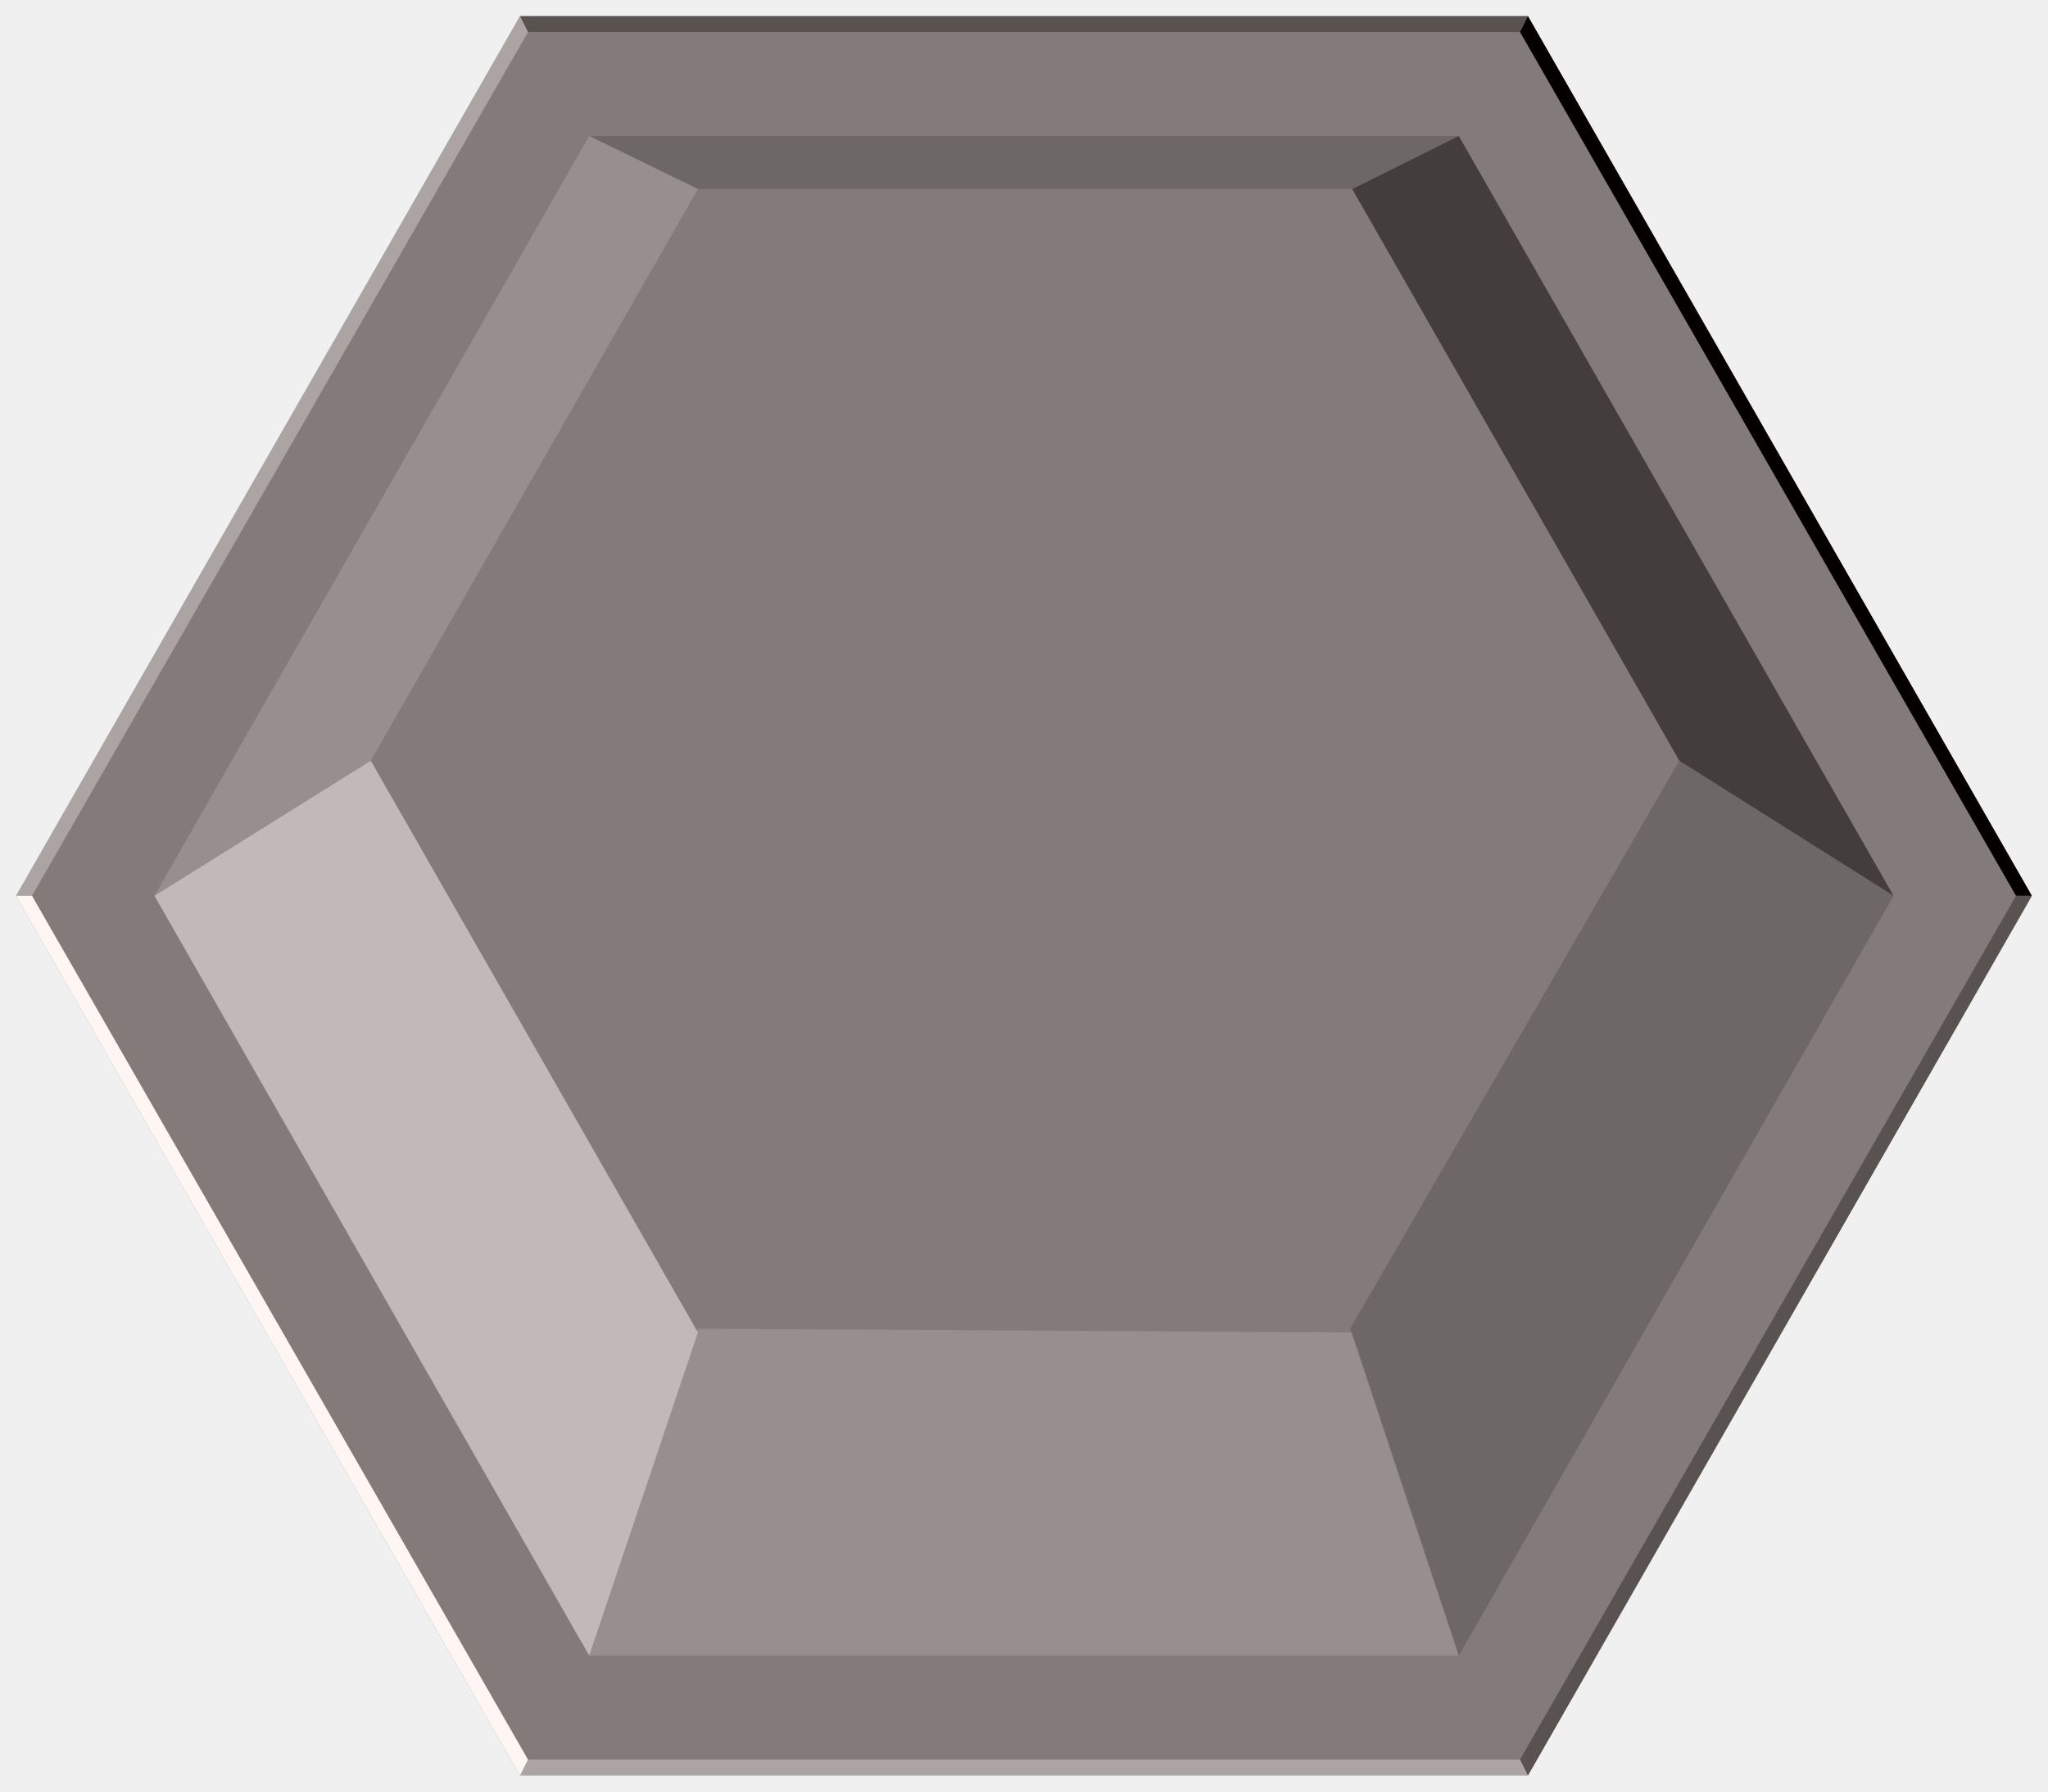
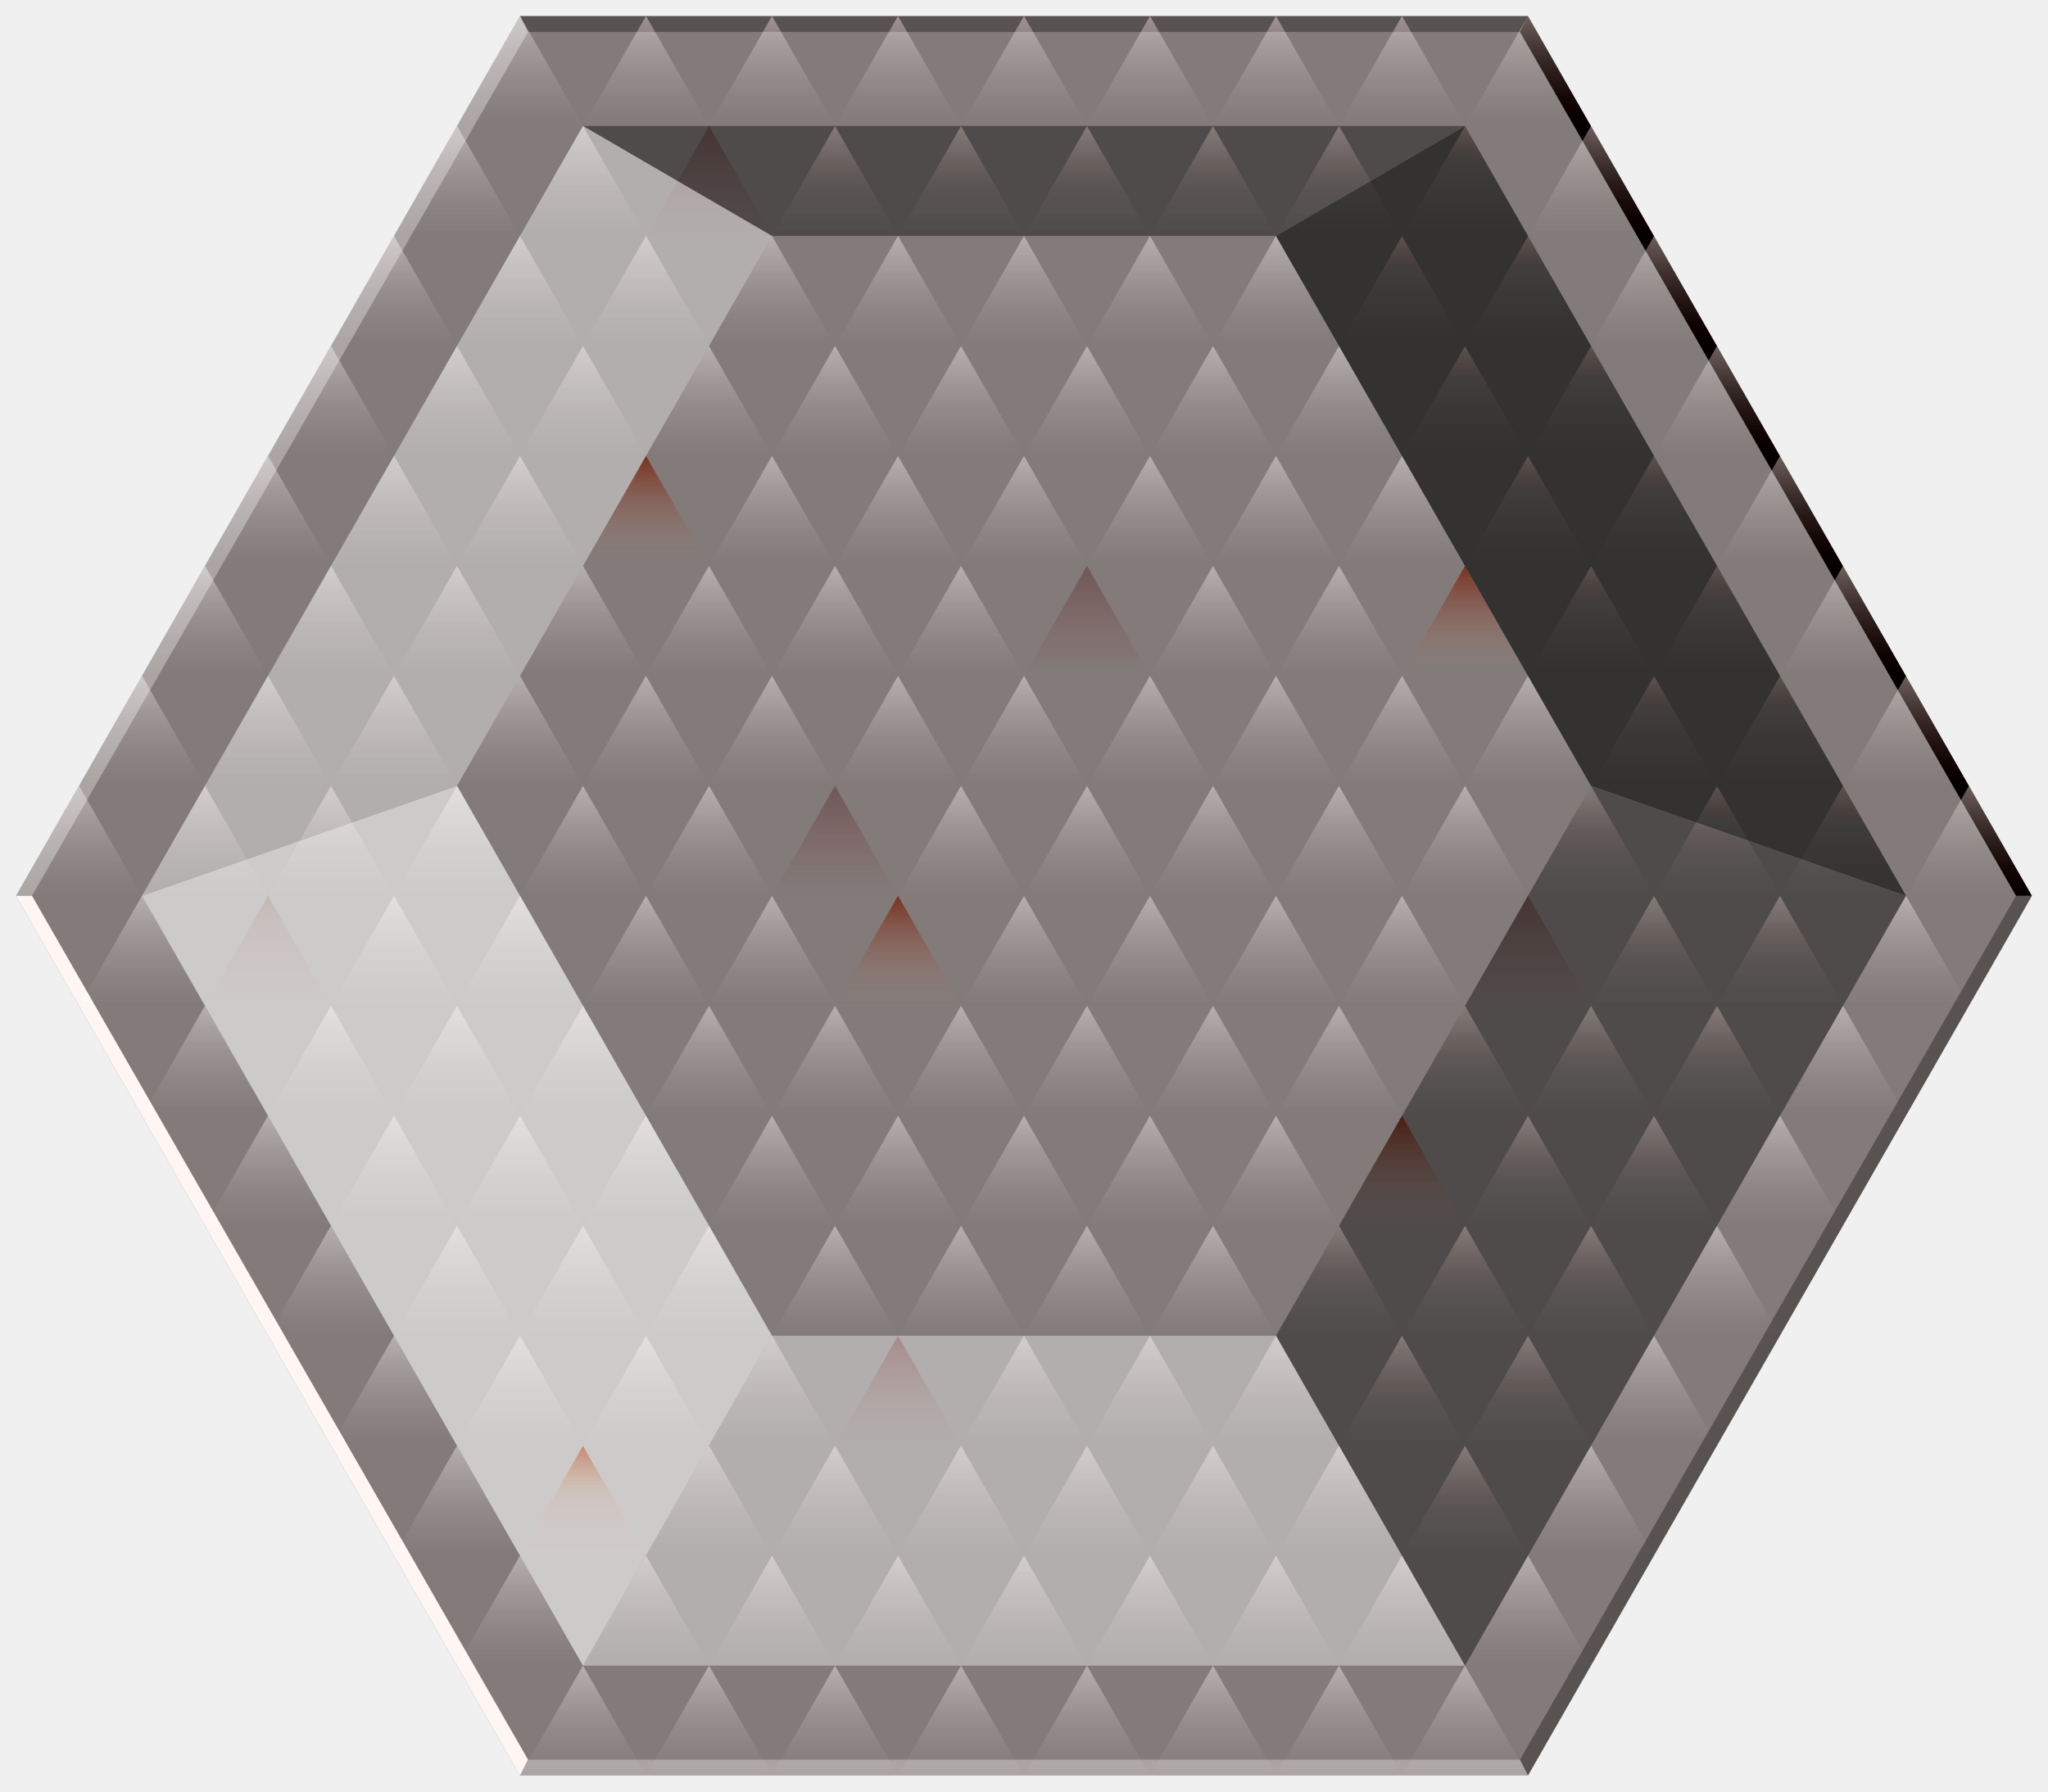
- <svg xmlns="http://www.w3.org/2000/svg" width="256" height="224" viewBox="0 0 256 224" version="1.1" id="svg1">
+ <svg xmlns="http://www.w3.org/2000/svg" xmlns:xlink="http://www.w3.org/1999/xlink" width="256" height="224" viewBox="0 0 256 224" version="1.1" id="svg1">
  <defs id="defs1">
    <clipPath clipPathUnits="userSpaceOnUse" id="clipPath14">
      <path style="fill:#55774f;fill-opacity:1;stroke:none;stroke-width:30.098;stroke-linejoin:round;stroke-opacity:0.4" id="path15" transform="matrix(0.9921875,0,0,1.001342,1,-24.15029)" d="m 256,112 -64,110.851 -128,0 L 0,112 64,1.149 l 128,0 z" />
    </clipPath>
    <clipPath clipPathUnits="userSpaceOnUse" id="clipPath15">
      <path style="fill:#55774f;fill-opacity:1;stroke:none;stroke-width:30.098;stroke-linejoin:round;stroke-opacity:0.4" id="path16" transform="matrix(0.9921875,0,0,1.001342,1,-24.15029)" d="m 256,112 -64,110.851 -128,0 L 0,112 64,1.149 l 128,0 z" />
    </clipPath>
    <clipPath clipPathUnits="userSpaceOnUse" id="clipPath16">
      <path style="fill:#55774f;fill-opacity:1;stroke:none;stroke-width:30.098;stroke-linejoin:round;stroke-opacity:0.4" id="path17" transform="matrix(0.9921875,0,0,1.001342,1,-24.15029)" d="m 256,112 -64,110.851 -128,0 L 0,112 64,1.149 l 128,0 z" />
    </clipPath>
    <clipPath clipPathUnits="userSpaceOnUse" id="clipPath17">
      <path style="fill:#55774f;fill-opacity:1;stroke:none;stroke-width:30.098;stroke-linejoin:round;stroke-opacity:0.4" id="path18" transform="matrix(0.9921875,0,0,1.001342,1,-24.15029)" d="m 256,112 -64,110.851 -128,0 L 0,112 64,1.149 l 128,0 z" />
    </clipPath>
    <clipPath clipPathUnits="userSpaceOnUse" id="clipPath20">
      <path style="fill:#5a4f42;fill-opacity:1;stroke-width:10;stroke-linejoin:round" d="M 1,80 64.5,191 v 32 L 1,112 Z" id="path21" />
    </clipPath>
    <clipPath clipPathUnits="userSpaceOnUse" id="clipPath22">
      <rect style="fill:#000000;fill-opacity:1;stroke:none;stroke-width:4;stroke-linecap:round;stroke-linejoin:round;stroke-dasharray:none;stroke-opacity:1" id="rect23" width="190.5" height="143" x="64.5" y="80" />
    </clipPath>
    <clipPath clipPathUnits="userSpaceOnUse" id="clipPath22-4">
      <rect style="fill:#000000;fill-opacity:1;stroke:none;stroke-width:4;stroke-linecap:round;stroke-linejoin:round;stroke-dasharray:none;stroke-opacity:1" id="rect23-8" width="190.5" height="143" x="64.5" y="80" />
    </clipPath>
    <clipPath clipPathUnits="userSpaceOnUse" id="clipPath14-8">
      <path style="fill:#55774f;fill-opacity:1;stroke:none;stroke-width:30.098;stroke-linejoin:round;stroke-opacity:0.4" id="path15-2" transform="matrix(0.9921875,0,0,1.001342,1,-24.15029)" d="m 256,112 -64,110.851 -128,0 L 0,112 64,1.149 l 128,0 z" />
    </clipPath>
    <clipPath clipPathUnits="userSpaceOnUse" id="clipPath15-4">
      <path style="fill:#55774f;fill-opacity:1;stroke:none;stroke-width:30.098;stroke-linejoin:round;stroke-opacity:0.4" id="path16-5" transform="matrix(0.9921875,0,0,1.001342,1,-24.15029)" d="m 256,112 -64,110.851 -128,0 L 0,112 64,1.149 l 128,0 z" />
    </clipPath>
    <clipPath clipPathUnits="userSpaceOnUse" id="clipPath17-5">
      <path style="fill:#55774f;fill-opacity:1;stroke:none;stroke-width:30.098;stroke-linejoin:round;stroke-opacity:0.4" id="path18-1" transform="matrix(0.9921875,0,0,1.001342,1,-24.15029)" d="m 256,112 -64,110.851 -128,0 L 0,112 64,1.149 l 128,0 z" />
    </clipPath>
    <clipPath clipPathUnits="userSpaceOnUse" id="clipPath16-7">
      <path style="fill:#55774f;fill-opacity:1;stroke:none;stroke-width:30.098;stroke-linejoin:round;stroke-opacity:0.4" id="path17-1" transform="matrix(0.9921875,0,0,1.001342,1,-24.15029)" d="m 256,112 -64,110.851 -128,0 L 0,112 64,1.149 l 128,0 z" />
    </clipPath>
    <clipPath clipPathUnits="userSpaceOnUse" id="clipPath20-1">
      <path style="fill:#5a4f42;fill-opacity:1;stroke-width:10;stroke-linejoin:round" d="M 1,80 64.5,191 v 32 L 1,112 Z" id="path21-5" />
    </clipPath>
+     <linearGradient xlink:href="#linearGradient44" id="linearGradient45" x1="128" y1="112" x2="128" y2="125.75" gradientUnits="userSpaceOnUse" />
+     <linearGradient id="linearGradient44">
+       <stop style="stop-color:#b6b6b6;stop-opacity:1;" offset="0" id="stop464" />
+       <stop style="stop-color:#999999;stop-opacity:0;" offset="1" id="stop465" />
+     </linearGradient>
+     <linearGradient xlink:href="#linearGradient44-2" id="linearGradient168" gradientUnits="userSpaceOnUse" gradientTransform="translate(-15.75,55)" x1="128" y1="112" x2="128" y2="125.75" />
+     <linearGradient id="linearGradient44-2">
+       <stop style="stop-color:#522626;stop-opacity:0.418;" offset="0" id="stop462" />
+       <stop style="stop-color:#813b3b;stop-opacity:0;" offset="1" id="stop463" />
+     </linearGradient>
+     <linearGradient xlink:href="#linearGradient44-1" id="linearGradient448" gradientUnits="userSpaceOnUse" gradientTransform="translate(47.25,27.5)" x1="128" y1="112" x2="128" y2="125.75" />
+     <linearGradient id="linearGradient44-1">
+       <stop style="stop-color:#773220;stop-opacity:1;" offset="0" id="stop44" />
+       <stop style="stop-color:#a4857c;stop-opacity:0;" offset="1" id="stop45" />
+     </linearGradient>
  </defs>
  <g id="layer1">
    <g id="g3-2-0">
      <rect style="fill:#ffffff;fill-opacity:0.004;stroke-width:10;stroke-linejoin:round" id="rect2-2-2" width="1" height="1" x="0" y="223" />
      <rect style="fill:#ffffff;fill-opacity:0.004;stroke-width:10;stroke-linejoin:round" id="rect3-1-8" width="1" height="1" x="255" y="223" />
    </g>
    <path style="fill:#827b7a;fill-opacity:1;stroke:none;stroke-width:30.354;stroke-linejoin:round;stroke-opacity:1" id="path1-6" d="m 256,112 -64,110.851 -128,0 L 0,112 64,1.149 l 128,0 z" transform="matrix(0.984375,0,0,0.9923208,2,0.8600732)" />
+     <g id="g478" style="display:inline">
+       <path style="mix-blend-mode:overlay;fill:url(#linearGradient45);fill-opacity:1;stroke:none;stroke-linecap:round" d="m 128,112 -7.875,13.75 h 15.75 z" id="path1" />
+       <path style="mix-blend-mode:overlay;fill:url(#linearGradient168);fill-opacity:1;stroke:none;stroke-linecap:round" d="m 112.25,167 -7.875,13.75 h 15.75 z" id="path166" />
+       <path style="fill:url(#linearGradient448);fill-opacity:1;stroke:none;stroke-linecap:round" d="m 175.25,139.5 -7.875,13.75 h 15.75 z" id="path422" />
+       <use x="0" y="0" xlink:href="#path1" id="use1" transform="translate(-7.875,13.75)" />
+       <use x="0" y="0" xlink:href="#path1" id="use2" transform="translate(7.875,13.75)" />
+       <use x="0" y="0" xlink:href="#path1" id="use3" transform="translate(-15.75,27.5)" />
+       <use x="0" y="0" xlink:href="#path1" id="use4" transform="translate(0,27.5)" />
+       <use x="0" y="0" xlink:href="#path1" id="use5" transform="translate(15.75,27.5)" />
+       <use x="0" y="0" xlink:href="#path1" id="use6" transform="translate(-23.625,41.25)" />
+       <use x="0" y="0" xlink:href="#path1" id="use7" transform="translate(-7.875,41.25)" />
+       <use x="0" y="0" xlink:href="#path1" id="use8" transform="translate(7.875,41.25)" />
+       <use x="0" y="0" xlink:href="#path1" id="use9" transform="translate(23.625,41.25)" />
+       <use x="0" y="0" xlink:href="#path1" id="use10" transform="translate(31.5,55)" />
+       <use x="0" y="0" xlink:href="#path1" id="use11" transform="translate(23.625,68.75)" />
+       <use x="0" y="0" xlink:href="#path1" id="use12" transform="translate(39.375,68.75)" />
+       <use x="0" y="0" xlink:href="#path1" id="use13" transform="translate(15.75,82.5)" />
+       <use x="0" y="0" xlink:href="#path1" id="use14" transform="translate(31.5,82.5)" />
+       <use x="0" y="0" xlink:href="#path1" id="use15" transform="translate(47.25,82.5)" />
+       <use x="0" y="0" xlink:href="#path1" id="use16" transform="translate(55.125,96.25)" />
+       <use x="0" y="0" xlink:href="#path1" id="use17" transform="translate(7.875,96.25)" />
+       <use x="0" y="0" xlink:href="#path1" id="use18" transform="translate(23.625,96.25)" />
+       <use x="0" y="0" xlink:href="#path1" id="use19" transform="translate(39.375,96.25)" />
+       <use x="0" y="0" xlink:href="#path1" id="use20" transform="translate(0,55)" />
+       <use x="0" y="0" xlink:href="#path1" id="use21" transform="translate(15.75,55)" />
+       <use x="0" y="0" xlink:href="#path1" id="use22" transform="translate(-7.875,68.75)" />
+       <use x="0" y="0" xlink:href="#path1" id="use23" transform="translate(7.875,68.75)" />
+       <use x="0" y="0" xlink:href="#path1" id="use24" transform="translate(-15.75,82.5)" />
+       <use x="0" y="0" xlink:href="#path1" id="use25" transform="translate(0,82.5)" />
+       <use x="0" y="0" xlink:href="#path1" id="use26" transform="translate(-23.625,96.25)" />
+       <use x="0" y="0" xlink:href="#path1" id="use27" transform="translate(-7.875,96.25)" />
+       <use x="0" y="0" xlink:href="#path1" id="use28" transform="translate(-31.5,55)" />
+       <use x="0" y="0" xlink:href="#path1" id="use29" transform="translate(-23.625,68.75)" />
+       <use x="0" y="0" xlink:href="#path1" id="use30" transform="translate(-39.375,68.75)" />
+       <use x="0" y="0" xlink:href="#path1" id="use31" transform="translate(-31.5,82.5)" />
+       <use x="0" y="0" xlink:href="#path1" id="use32" transform="translate(-47.25,82.5)" />
+       <use x="0" y="0" xlink:href="#path1" id="use33" transform="translate(-55.125,96.25)" />
+       <use x="0" y="0" xlink:href="#path1" id="use34" transform="translate(-39.375,96.25)" />
+       <use x="0" y="0" xlink:href="#path1" id="use35" transform="translate(47.25,-110)" />
+       <use x="0" y="0" xlink:href="#path1" id="use36" transform="translate(0,-110)" />
+       <use x="0" y="0" xlink:href="#path1" id="use37" transform="translate(15.75,-110)" />
+       <use x="0" y="0" xlink:href="#path1" id="use38" transform="translate(31.5,-110)" />
+       <use x="0" y="0" xlink:href="#path1" id="use39" transform="translate(-31.5,-110)" />
+       <use x="0" y="0" xlink:href="#path1" id="use40" transform="translate(-15.75,-110)" />
+       <use x="0" y="0" xlink:href="#path1" id="use41" transform="translate(-63,-110)" />
+       <use x="0" y="0" xlink:href="#path1" id="use42" transform="translate(-47.25,-110)" />
+       <use x="0" y="0" xlink:href="#path1" id="use43" transform="translate(63,-110)" />
+       <use x="0" y="0" xlink:href="#path1" id="use45" transform="translate(7.875,-96.25)" />
+       <use x="0" y="0" xlink:href="#path1" id="use46" transform="translate(23.625,-96.25)" />
+       <use x="0" y="0" xlink:href="#path1" id="use47" transform="translate(39.375,-96.25)" />
+       <use x="0" y="0" xlink:href="#path1" id="use48" transform="translate(-23.625,-96.25)" />
+       <use x="0" y="0" xlink:href="#path1" id="use49" transform="translate(-7.875,-96.25)" />
+       <use x="0" y="0" xlink:href="#path1" id="use50" transform="translate(-55.125,-96.25)" />
+       <use x="0" y="0" xlink:href="#path1" id="use51" transform="translate(31.5,-82.5)" />
+       <use x="0" y="0" xlink:href="#path1" id="use52" transform="translate(-15.75,-82.5)" />
+       <use x="0" y="0" xlink:href="#path1" id="use53" transform="translate(0,-82.5)" />
+       <use x="0" y="0" xlink:href="#path1" id="use54" transform="translate(15.75,-82.5)" />
+       <use x="0" y="0" xlink:href="#path1" id="use55" transform="translate(-47.25,-82.5)" />
+       <use x="0" y="0" xlink:href="#path1" id="use56" transform="translate(-31.5,-82.5)" />
+       <use x="0" y="0" xlink:href="#path1" id="use57" transform="translate(55.125,-96.25)" />
+       <use x="0" y="0" xlink:href="#path1" id="use58" transform="translate(47.25,-82.5)" />
+       <use x="0" y="0" xlink:href="#path1" id="use59" transform="translate(39.375,-68.75)" />
+       <use x="0" y="0" xlink:href="#path1" id="use60" transform="translate(-7.875,-68.75)" />
+       <use x="0" y="0" xlink:href="#path1" id="use61" transform="translate(7.875,-68.75)" />
+       <use x="0" y="0" xlink:href="#path1" id="use62" transform="translate(23.625,-68.75)" />
+       <use x="0" y="0" xlink:href="#path1" id="use63" transform="translate(-39.375,-68.75)" />
+       <use x="0" y="0" xlink:href="#path1" id="use64" transform="translate(-23.625,-68.75)" />
+       <use x="0" y="0" xlink:href="#path1" id="use65" transform="translate(47.25,-55)" />
+       <use x="0" y="0" xlink:href="#path1" id="use66" transform="translate(0,-55)" />
+       <use x="0" y="0" xlink:href="#path1" id="use67" transform="translate(15.75,-55)" />
+       <use x="0" y="0" xlink:href="#path1" id="use68" transform="translate(31.5,-55)" />
+       <use x="0" y="0" xlink:href="#path1" id="use69" transform="translate(-31.5,-55)" />
+       <use x="0" y="0" xlink:href="#path1" id="use70" transform="translate(-15.75,-55)" />
+       <use x="0" y="0" xlink:href="#path1" id="use71" transform="translate(23.625,-41.25)" />
+       <use x="0" y="0" xlink:href="#path1" id="use72" transform="translate(39.375,-41.25)" />
+       <use x="0" y="0" xlink:href="#path1" id="use73" transform="translate(-23.625,-41.25)" />
+       <use x="0" y="0" xlink:href="#path1" id="use74" transform="translate(-7.875,-41.25)" />
+       <use x="0" y="0" xlink:href="#path1" id="use75" transform="translate(70.875,-96.25)" />
+       <use x="0" y="0" xlink:href="#path1" id="use76" transform="translate(63,-82.5)" />
+       <use x="0" y="0" xlink:href="#path1" id="use77" transform="translate(78.75,-82.5)" />
+       <use x="0" y="0" xlink:href="#path1" id="use78" transform="translate(86.625,-68.75)" />
+       <use x="0" y="0" xlink:href="#path1" id="use79" transform="translate(55.125,-68.75)" />
+       <use x="0" y="0" xlink:href="#path1" id="use80" transform="translate(70.875,-68.75)" />
+       <use x="0" y="0" xlink:href="#path1" id="use81" transform="translate(94.5,-55)" />
+       <use x="0" y="0" xlink:href="#path1" id="use82" transform="translate(63,-55)" />
+       <use x="0" y="0" xlink:href="#path1" id="use83" transform="translate(78.75,-55)" />
+       <use x="0" y="0" xlink:href="#path1" id="use84" transform="translate(102.375,-41.25)" />
+       <use x="0" y="0" xlink:href="#path1" id="use85" transform="translate(70.875,-41.25)" />
+       <use x="0" y="0" xlink:href="#path1" id="use86" transform="translate(86.625,-41.25)" />
+       <use x="0" y="0" xlink:href="#path1" id="use87" transform="translate(-70.875,-96.25)" />
+       <use x="0" y="0" xlink:href="#path1" id="use88" transform="translate(-63,-82.5)" />
+       <use x="0" y="0" xlink:href="#path1" id="use89" transform="translate(-78.75,-82.5)" />
+       <use x="0" y="0" xlink:href="#path1" id="use90" transform="translate(-55.125,-68.75)" />
+       <use x="0" y="0" xlink:href="#path1" id="use91" transform="translate(-70.875,-68.75)" />
+       <use x="0" y="0" xlink:href="#path1" id="use92" transform="translate(-86.625,-68.75)" />
+       <use x="0" y="0" xlink:href="#path1" id="use93" transform="translate(-63,-55)" />
+       <use x="0" y="0" xlink:href="#path1" id="use94" transform="translate(-78.75,-55)" />
+       <use x="0" y="0" xlink:href="#path1" id="use95" transform="translate(-94.5,-55)" />
+       <use x="0" y="0" xlink:href="#path1" id="use96" transform="translate(-39.375,-41.25)" />
+       <use x="0" y="0" xlink:href="#path1" id="use97" transform="translate(-86.625,-41.25)" />
+       <use x="0" y="0" xlink:href="#path1" id="use98" transform="translate(-70.875,-41.25)" />
+       <use x="0" y="0" xlink:href="#path1" id="use99" transform="translate(-55.125,-41.25)" />
+       <use x="0" y="0" xlink:href="#path1" id="use101" transform="translate(-102.375,-41.25)" />
+       <use x="0" y="0" xlink:href="#path1" id="use102" transform="translate(-31.5,-27.5)" />
+       <use x="0" y="0" xlink:href="#path1" id="use103" transform="translate(-15.75,-27.5)" />
+       <use x="0" y="0" xlink:href="#path1" id="use104" transform="translate(-47.25,-27.5)" />
+       <use x="0" y="0" xlink:href="#path1" id="use105" transform="translate(-94.5,-27.5)" />
+       <use x="0" y="0" xlink:href="#path1" id="use106" transform="translate(-78.75,-27.5)" />
+       <use x="0" y="0" xlink:href="#path1" id="use107" transform="translate(-63,-27.5)" />
+       <use x="0" y="0" xlink:href="#path1" id="use108" transform="translate(-110.25,-27.5)" />
+       <use x="0" y="0" xlink:href="#path1" id="use109" transform="translate(-39.375,-13.75)" />
+       <use x="0" y="0" xlink:href="#path1" id="use110" transform="translate(-55.125,-13.75)" />
+       <use x="0" y="0" xlink:href="#path1" id="use111" transform="translate(-102.375,-13.75)" />
+       <use x="0" y="0" xlink:href="#path1" id="use112" transform="translate(-86.625,-13.75)" />
+       <use x="0" y="0" xlink:href="#path1" id="use113" transform="translate(-70.875,-13.75)" />
+       <use x="0" y="0" xlink:href="#path1" id="use114" transform="translate(-118.125,-13.75)" />
+       <use x="0" y="0" xlink:href="#path1" id="use115" transform="translate(-110.25)" />
+       <use x="0" y="0" xlink:href="#path1" id="use116" transform="translate(-47.25)" />
+       <use x="0" y="0" xlink:href="#path1" id="use117" transform="translate(-63)" />
+       <use x="0" y="0" xlink:href="#path1" id="use118" transform="translate(-78.75)" />
+       <use x="0" y="0" xlink:href="#path1" id="use119" transform="translate(-31.5)" />
+       <use x="0" y="0" xlink:href="#path1" id="use120" transform="translate(-7.875,-13.75)" />
+       <use x="0" y="0" xlink:href="#path1" id="use121" transform="translate(0,-27.5)" />
+       <use x="0" y="0" xlink:href="#path1" id="use122" transform="translate(15.75,-27.5)" />
+       <use x="0" y="0" xlink:href="#path1" id="use123" transform="translate(7.875,-13.75)" />
+       <use x="0" y="0" xlink:href="#path1" id="use124" transform="translate(31.5,-27.5)" />
+       <use x="0" y="0" xlink:href="#path1" id="use125" transform="translate(23.625,-13.75)" />
+       <use x="0" y="0" xlink:href="#path1" id="use126" transform="translate(15.75)" />
+       <use x="0" y="0" xlink:href="#path1" id="use127" transform="translate(47.25,-27.5)" />
+       <use x="0" y="0" xlink:href="#path1" id="use128" transform="translate(39.375,-13.75)" />
+       <use x="0" y="0" xlink:href="#path1" id="use129" transform="translate(31.5)" />
+       <use x="0" y="0" xlink:href="#path1" id="use130" transform="translate(23.625,13.75)" />
+       <use x="0" y="0" xlink:href="#path1" id="use131" transform="translate(31.5,27.5)" />
+       <use x="0" y="0" xlink:href="#path1" id="use132" transform="translate(63,-27.5)" />
+       <use x="0" y="0" xlink:href="#path1" id="use133" transform="translate(55.125,-13.75)" />
+       <use x="0" y="0" xlink:href="#path1" id="use134" transform="translate(47.25)" />
+       <use x="0" y="0" xlink:href="#path1" id="use135" transform="translate(39.375,13.75)" />
+       <use x="0" y="0" xlink:href="#path1" id="use136" transform="translate(39.375,41.25)" />
+       <use x="0" y="0" xlink:href="#path1" id="use137" transform="translate(78.75,-27.5)" />
+       <use x="0" y="0" xlink:href="#path1" id="use138" transform="translate(70.875,-13.75)" />
+       <use x="0" y="0" xlink:href="#path1" id="use139" transform="translate(55.125,13.75)" />
+       <use x="0" y="0" xlink:href="#path1" id="use140" transform="translate(55.125,41.25)" />
+       <use x="0" y="0" xlink:href="#path1" id="use141" transform="translate(47.25,55)" />
+       <use x="0" y="0" xlink:href="#path1" id="use142" transform="translate(63,27.5)" />
+       <use x="0" y="0" xlink:href="#path1" id="use143" transform="translate(94.5,-27.5)" />
+       <use x="0" y="0" xlink:href="#path1" id="use144" transform="translate(86.625,-13.75)" />
+       <use x="0" y="0" xlink:href="#path1" id="use145" transform="translate(78.75)" />
+       <use x="0" y="0" xlink:href="#path1" id="use146" transform="translate(70.875,13.75)" />
+       <use x="0" y="0" xlink:href="#path1" id="use147" transform="translate(55.125,68.75)" />
+       <use x="0" y="0" xlink:href="#path1" id="use148" transform="translate(70.875,41.25)" />
+       <use x="0" y="0" xlink:href="#path1" id="use149" transform="translate(63,55)" />
+       <use x="0" y="0" xlink:href="#path1" id="use150" transform="translate(78.75,27.5)" />
+       <use x="0" y="0" xlink:href="#path1" id="use151" transform="translate(110.25,-27.5)" />
+       <use x="0" y="0" xlink:href="#path1" id="use152" transform="translate(102.375,-13.75)" />
+       <use x="0" y="0" xlink:href="#path1" id="use153" transform="translate(94.5)" />
+       <use x="0" y="0" xlink:href="#path1" id="use154" transform="translate(86.625,13.75)" />
+       <use x="0" y="0" xlink:href="#path1" id="use156" transform="translate(63,82.5)" />
+       <use x="0" y="0" xlink:href="#path1" id="use157" transform="translate(78.75,55)" />
+       <use x="0" y="0" xlink:href="#path1" id="use158" transform="translate(70.875,68.75)" />
+       <use x="0" y="0" xlink:href="#path1" id="use159" transform="translate(86.625,41.25)" />
+       <use x="0" y="0" xlink:href="#path1" id="use160" transform="translate(118.125,-13.75)" />
+       <use x="0" y="0" xlink:href="#path1" id="use161" transform="translate(110.25)" />
+       <use x="0" y="0" xlink:href="#path1" id="use162" transform="translate(102.375,13.75)" />
+       <use x="0" y="0" xlink:href="#path1" id="use163" transform="translate(94.5,27.5)" />
+       <use x="0" y="0" xlink:href="#path1" id="use164" transform="translate(-23.625,13.75)" />
+       <use x="0" y="0" xlink:href="#path1" id="use165" transform="translate(-39.375,13.75)" />
+       <use x="0" y="0" xlink:href="#path1" id="use166" transform="translate(-31.5,27.5)" />
+       <use x="0" y="0" xlink:href="#path1" id="use167" transform="translate(-55.125,13.75)" />
+       <use x="0" y="0" xlink:href="#path1" id="use168" transform="translate(-47.25,27.5)" />
+       <use x="0" y="0" xlink:href="#path1" id="use169" transform="translate(-39.375,41.25)" />
+       <use x="0" y="0" xlink:href="#path1" id="use170" transform="translate(-70.875,13.75)" />
+       <use x="0" y="0" xlink:href="#path1" id="use171" transform="translate(-63,27.5)" />
+       <use x="0" y="0" xlink:href="#path1" id="use172" transform="translate(-55.125,41.25)" />
+       <use x="0" y="0" xlink:href="#path1" id="use173" transform="translate(-47.25,55)" />
+       <use x="0" y="0" xlink:href="#path1" id="use174" transform="translate(-86.625,13.75)" />
+       <use x="0" y="0" xlink:href="#path1" id="use175" transform="translate(-78.75,27.5)" />
+       <use x="0" y="0" xlink:href="#path1" id="use176" transform="translate(-70.875,41.25)" />
+       <use x="0" y="0" xlink:href="#path1" id="use177" transform="translate(-63,55)" />
+       <use x="0" y="0" xlink:href="#path1" id="use178" transform="translate(-70.875,68.75)" />
+       <use x="0" y="0" xlink:href="#path1" id="use179" transform="translate(-102.375,13.75)" />
+       <use x="0" y="0" xlink:href="#path1" id="use180" transform="translate(-94.5,27.5)" />
+       <use x="0" y="0" xlink:href="#path1" id="use181" transform="translate(-86.625,41.25)" />
+       <use x="0" y="0" xlink:href="#path1" id="use182" transform="translate(-78.75,55)" />
+       <use x="0" y="0" xlink:href="#path1" id="use183" transform="translate(-63,82.5)" />
+       <use x="0" y="0" xlink:href="#path166" id="use184" transform="translate(-7.875,-68.75)" />
+       <use x="0" y="0" xlink:href="#path166" id="use185" transform="translate(-78.75,-55)" />
+       <use x="0" y="0" xlink:href="#path166" id="use186" transform="translate(78.75,-55)" />
+       <use x="0" y="0" xlink:href="#path166" id="use187" transform="translate(23.625,-96.25)" />
+       <use x="0" y="0" xlink:href="#path166" id="use188" transform="translate(-23.625,-151.25)" />
+       <use x="0" y="0" xlink:href="#path422" id="use189" transform="translate(-63,-27.5)" />
+       <use x="0" y="0" xlink:href="#path422" id="use190" transform="translate(-102.375,41.25)" />
+       <use x="0" y="0" xlink:href="#path422" id="use191" transform="translate(-94.5,-82.5)" />
+       <use x="0" y="0" xlink:href="#path422" id="use192" transform="translate(7.875,-68.75)" />
+     </g>
    <g id="g8-1">
      <path style="opacity:1;mix-blend-mode:overlay;fill:#ffffff;stroke:none;stroke-width:4;stroke-dasharray:none;paint-order:stroke fill markers" d="m 2,112 h 2 l 62,108 -1,2 z" id="path3-6" />
      <path style="opacity:0.333;mix-blend-mode:overlay;fill:#ffffff;stroke:none;stroke-width:4;stroke-dasharray:none;paint-order:stroke fill markers" d="M 2,112 H 4 L 66,4 65,2 Z" id="path4-0" />
      <path style="opacity:0.333;mix-blend-mode:overlay;fill:#ffffff;stroke:none;stroke-width:4;stroke-dasharray:none;paint-order:stroke fill markers" d="m 65,222 1,-2 h 124 l 1,2 z" id="path5-2" />
      <path style="opacity:0.333;mix-blend-mode:overlay;fill:#000000;fill-opacity:1;stroke:none;stroke-width:4;stroke-dasharray:none;paint-order:stroke fill markers" d="M 65,2 66,4 l 124,-3e-7 1,-2 z" id="path6-4" />
      <path style="opacity:0.333;mix-blend-mode:overlay;fill:#000000;fill-opacity:1;stroke:none;stroke-width:4;stroke-dasharray:none;paint-order:stroke fill markers" d="m 254,112 h -2 l -62,108 1,2 z" id="path7-8" />
      <path style="opacity:1;mix-blend-mode:overlay;fill:#000000;fill-opacity:1;stroke:none;stroke-width:4;stroke-dasharray:none;paint-order:stroke fill markers" d="m 254,112 h -2 L 190,4 191,2 Z" id="path8-6" />
    </g>
+     <g id="g11" style="display:inline;opacity:0.2;mix-blend-mode:normal" transform="translate(0,12)">
+       <path style="mix-blend-mode:normal;fill:#000000;fill-opacity:0.6;stroke-width:4;stroke-dasharray:none" d="M 72.875,3.75 96.5,17.5 h 63 L 183.125,3.75 Z" id="path6" />
+       <path style="mix-blend-mode:normal;fill:#ffffff;fill-opacity:0.603;stroke-width:4;stroke-dasharray:none" d="M 72.875,196.25 C 80.75,182.5 88.625,168.75 96.5,155 c 21,0 42,0 63,0 7.875,13.75 15.75,27.5 23.625,41.25 -36.75,0 -73.5,0 -110.25,0 z" id="path7" />
+       <path style="mix-blend-mode:normal;fill:#000000;fill-opacity:0.6;stroke-width:4;stroke-dasharray:none" d="M 183.125,196.25 C 175.25,182.5 167.375,168.75 159.5,155 c 13.125,-22.917 26.25,-45.833 39.375,-68.75 13.125,4.583 26.25,9.167 39.375,13.75 -18.375,32.083 -36.75,64.167 -55.125,96.25 z" id="path8" />
+       <path style="mix-blend-mode:normal;fill:#ffffff;fill-opacity:0.6;stroke-width:4;stroke-dasharray:none" d="M 72.875,3.75 C 80.75,8.333 88.625,12.917 96.5,17.5 83.375,40.417 70.25,63.333 57.125,86.25 44,90.833 30.875,95.417 17.75,100 36.125,67.917 54.5,35.833 72.875,3.75 Z" id="path9" />
+       <path style="mix-blend-mode:normal;fill:#ffffff;fill-opacity:1;stroke-width:4;stroke-dasharray:none" d="M 17.75,100 C 30.875,95.417 44,90.833 57.125,86.25 70.25,109.167 83.375,132.083 96.5,155 88.625,168.75 80.75,182.5 72.875,196.25 54.5,164.167 36.125,132.083 17.75,100 Z" id="path10" />
+       <path style="mix-blend-mode:normal;fill:#000000;fill-opacity:1;stroke-width:4;stroke-dasharray:none" d="M 183.125,3.75 C 175.25,8.333 167.375,12.917 159.5,17.5 172.625,40.417 185.75,63.333 198.875,86.25 212,90.833 225.125,95.417 238.25,100 219.875,67.917 201.5,35.833 183.125,3.75 Z" id="path11" />
+     </g>
    <g id="g27-5" style="display:inline;opacity:0.5;mix-blend-mode:overlay" transform="translate(0,12)">
-       <path style="mix-blend-mode:normal;fill:#000000;fill-opacity:0.33;stroke-width:4;stroke-dasharray:none" d="M 73.653,5 87.24,11.633 H 169.024 L 182.347,5 Z" id="path31-4-0" />
-       <path style="mix-blend-mode:normal;fill:#ffffff;fill-opacity:0.33;stroke-width:4;stroke-dasharray:none" d="M 73.653,195 87.24,154.133 169.024,154.593 182.347,195 Z" id="path29-1-9" />
-       <path style="mix-blend-mode:normal;fill:#000000;fill-opacity:0.33;stroke-width:4;stroke-dasharray:none" d="M 182.347,195 168.76,154.133 209.915,83.113 236.694,100 Z" id="path32-1-0" />
-       <path style="mix-blend-mode:normal;fill:#ffffff;fill-opacity:0.33;stroke-width:4;stroke-dasharray:none" d="M 73.653,5 87.24,11.633 46.348,83.113 19.306,100 Z" id="path30-3-0" />
-       <path style="mix-blend-mode:normal;fill:#ffffff;fill-opacity:1;stroke-width:4;stroke-dasharray:none" d="M 19.306,100 46.348,83.113 87.24,154.593 73.653,195 Z" id="path28-8-6" />
-       <path style="mix-blend-mode:normal;fill:#000000;fill-opacity:1;stroke-width:4;stroke-dasharray:none" d="M 182.347,5 169.024,11.633 209.915,83.113 236.694,100 Z" id="path33-7-1" />
+       <path style="mix-blend-mode:normal;fill:#000000;fill-opacity:0.6;stroke-width:4;stroke-dasharray:none" d="M 72.875,3.75 96.5,17.5 h 63 L 183.125,3.75 Z" id="path31-4-0" />
+       <path style="mix-blend-mode:normal;fill:#ffffff;fill-opacity:0.603;stroke-width:4;stroke-dasharray:none" d="M 72.875,196.25 C 80.75,182.5 88.625,168.75 96.5,155 c 21,0 42,0 63,0 7.875,13.75 15.75,27.5 23.625,41.25 -36.75,0 -73.5,0 -110.25,0 z" id="path29-1-9" />
+       <path style="mix-blend-mode:normal;fill:#000000;fill-opacity:0.6;stroke-width:4;stroke-dasharray:none" d="M 183.125,196.25 C 175.25,182.5 167.375,168.75 159.5,155 c 13.125,-22.917 26.25,-45.833 39.375,-68.75 13.125,4.583 26.25,9.167 39.375,13.75 -18.375,32.083 -36.75,64.167 -55.125,96.25 z" id="path32-1-0" />
+       <path style="mix-blend-mode:normal;fill:#ffffff;fill-opacity:0.6;stroke-width:4;stroke-dasharray:none" d="M 72.875,3.75 C 80.75,8.333 88.625,12.917 96.5,17.5 83.375,40.417 70.25,63.333 57.125,86.25 44,90.833 30.875,95.417 17.75,100 36.125,67.917 54.5,35.833 72.875,3.75 Z" id="path30-3-0" />
+       <path style="mix-blend-mode:normal;fill:#ffffff;fill-opacity:1;stroke-width:4;stroke-dasharray:none" d="M 17.75,100 C 30.875,95.417 44,90.833 57.125,86.25 70.25,109.167 83.375,132.083 96.5,155 88.625,168.75 80.75,182.5 72.875,196.25 54.5,164.167 36.125,132.083 17.75,100 Z" id="path28-8-6" />
+       <path style="mix-blend-mode:normal;fill:#000000;fill-opacity:1;stroke-width:4;stroke-dasharray:none" d="M 183.125,3.75 C 175.25,8.333 167.375,12.917 159.5,17.5 172.625,40.417 185.75,63.333 198.875,86.25 212,90.833 225.125,95.417 238.25,100 219.875,67.917 201.5,35.833 183.125,3.75 Z" id="path33-7-1" />
    </g>
  </g>
</svg>
